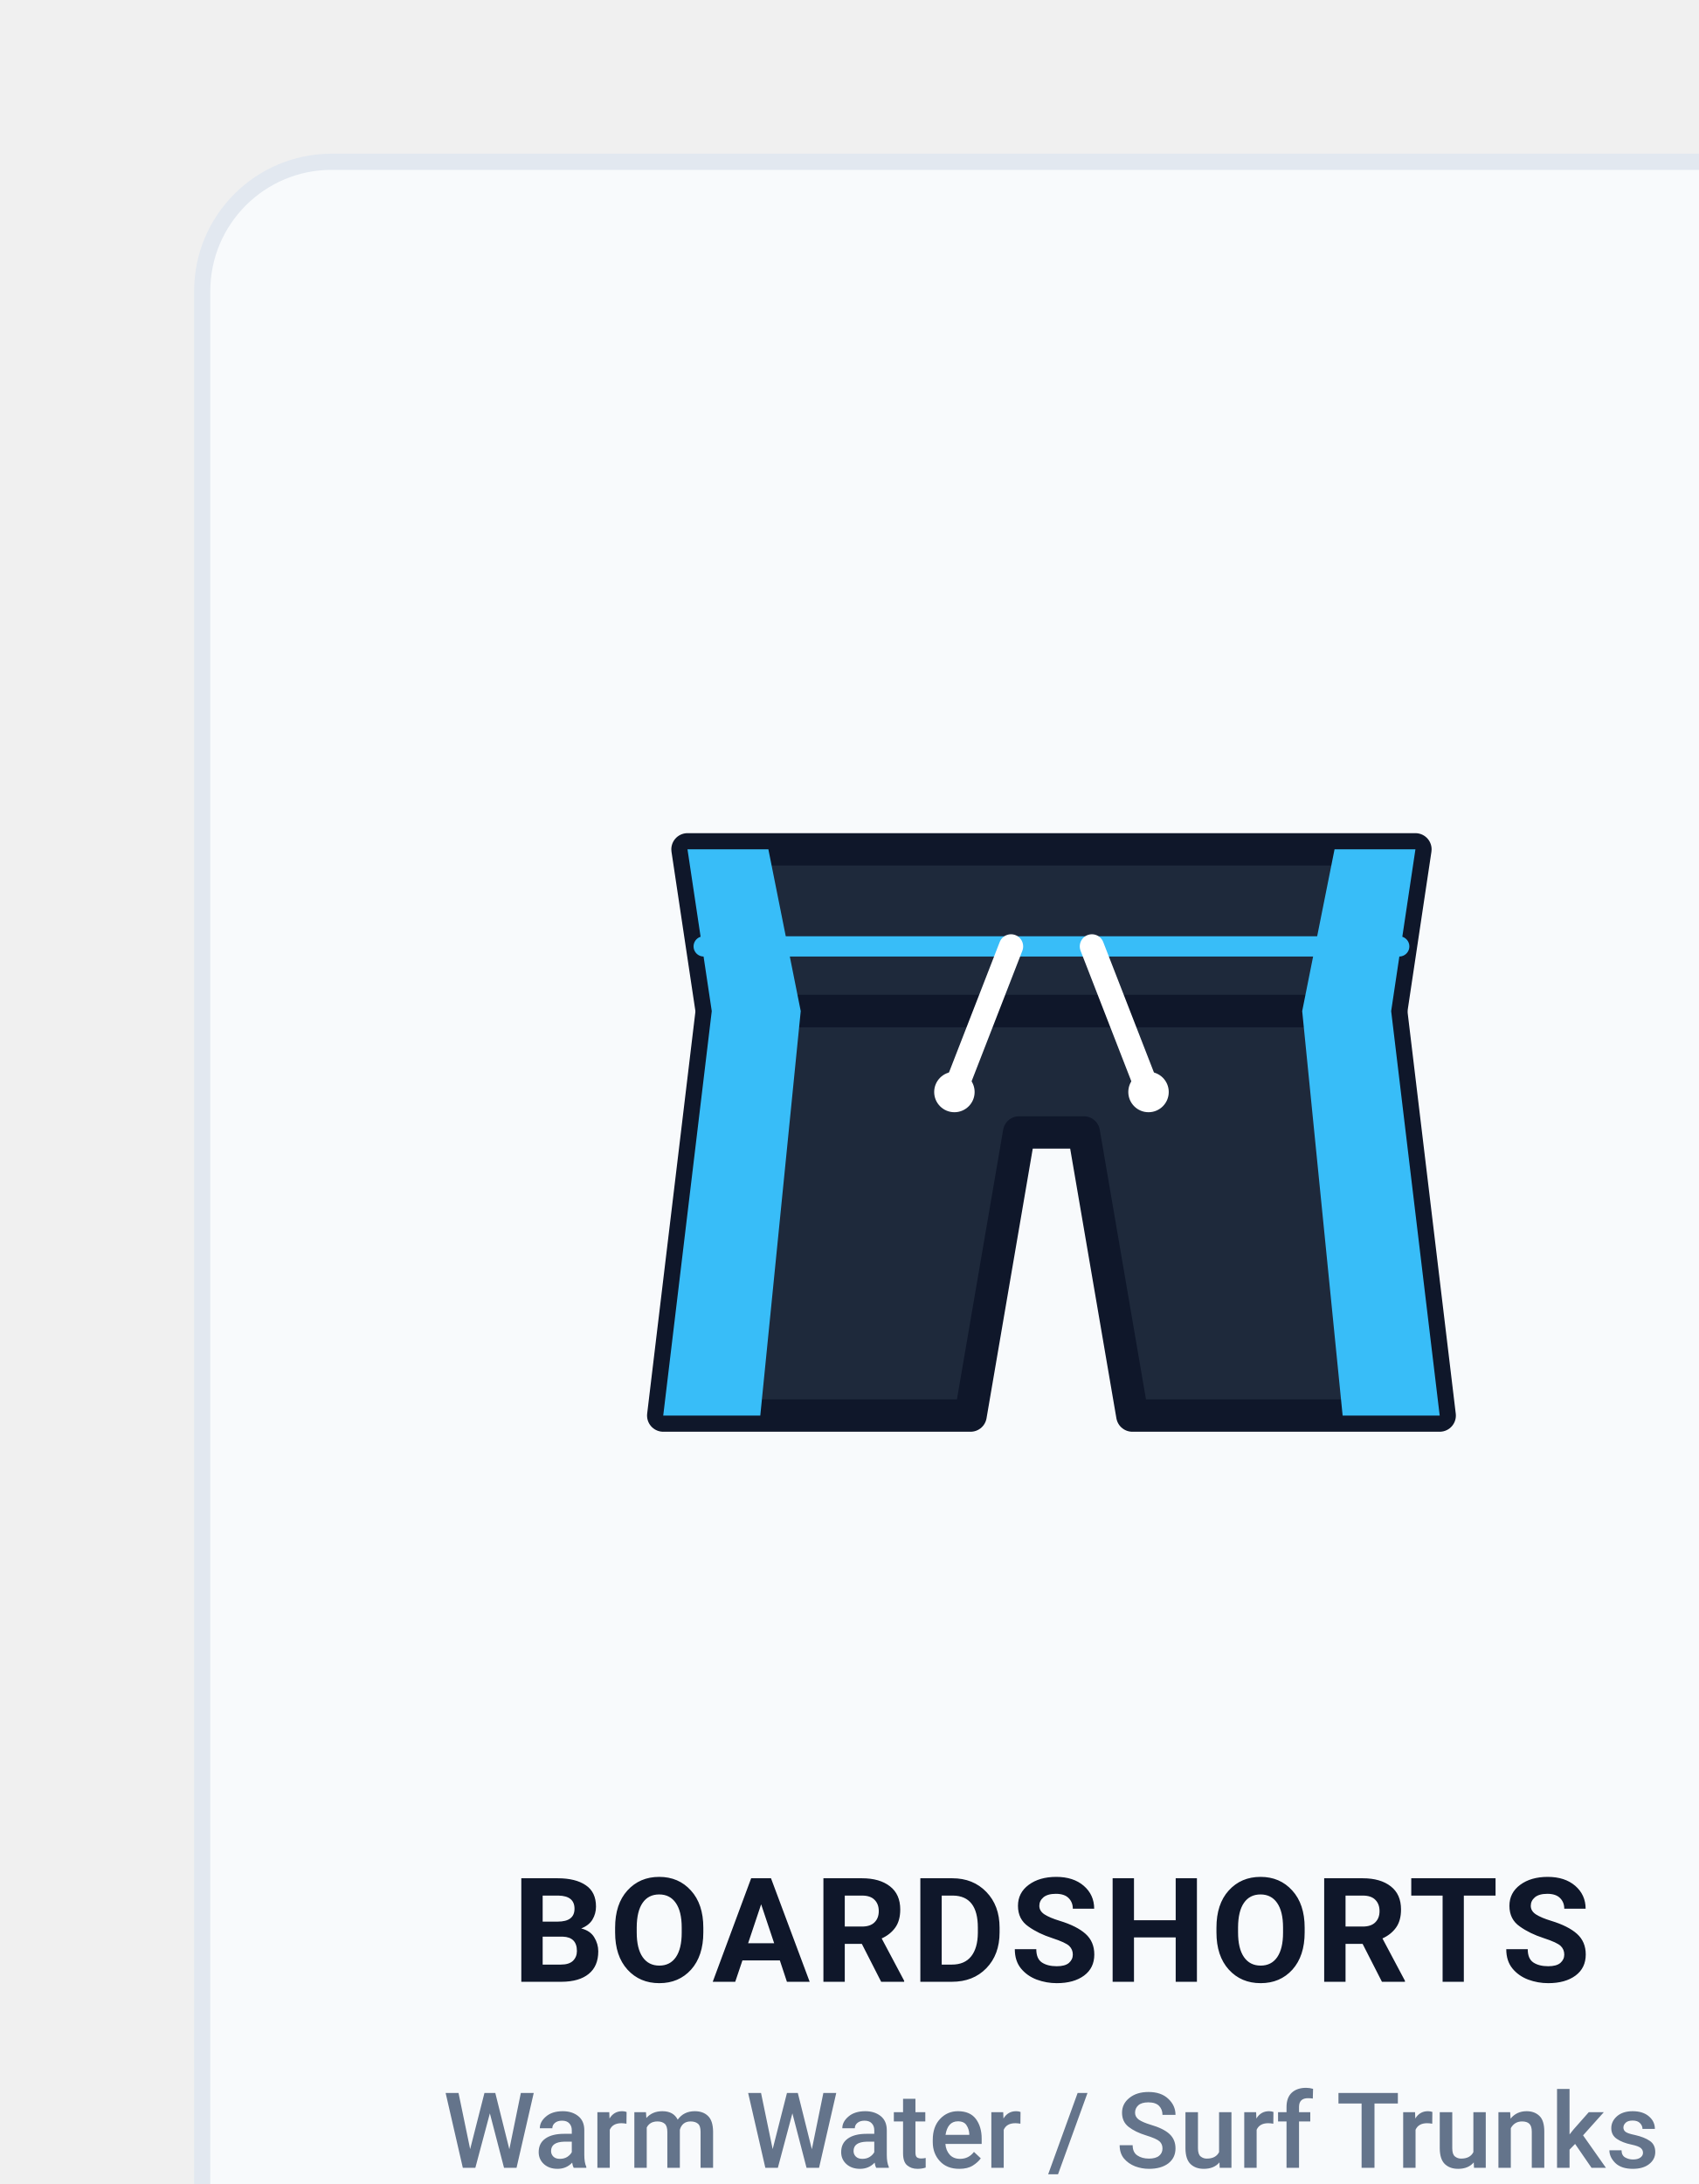
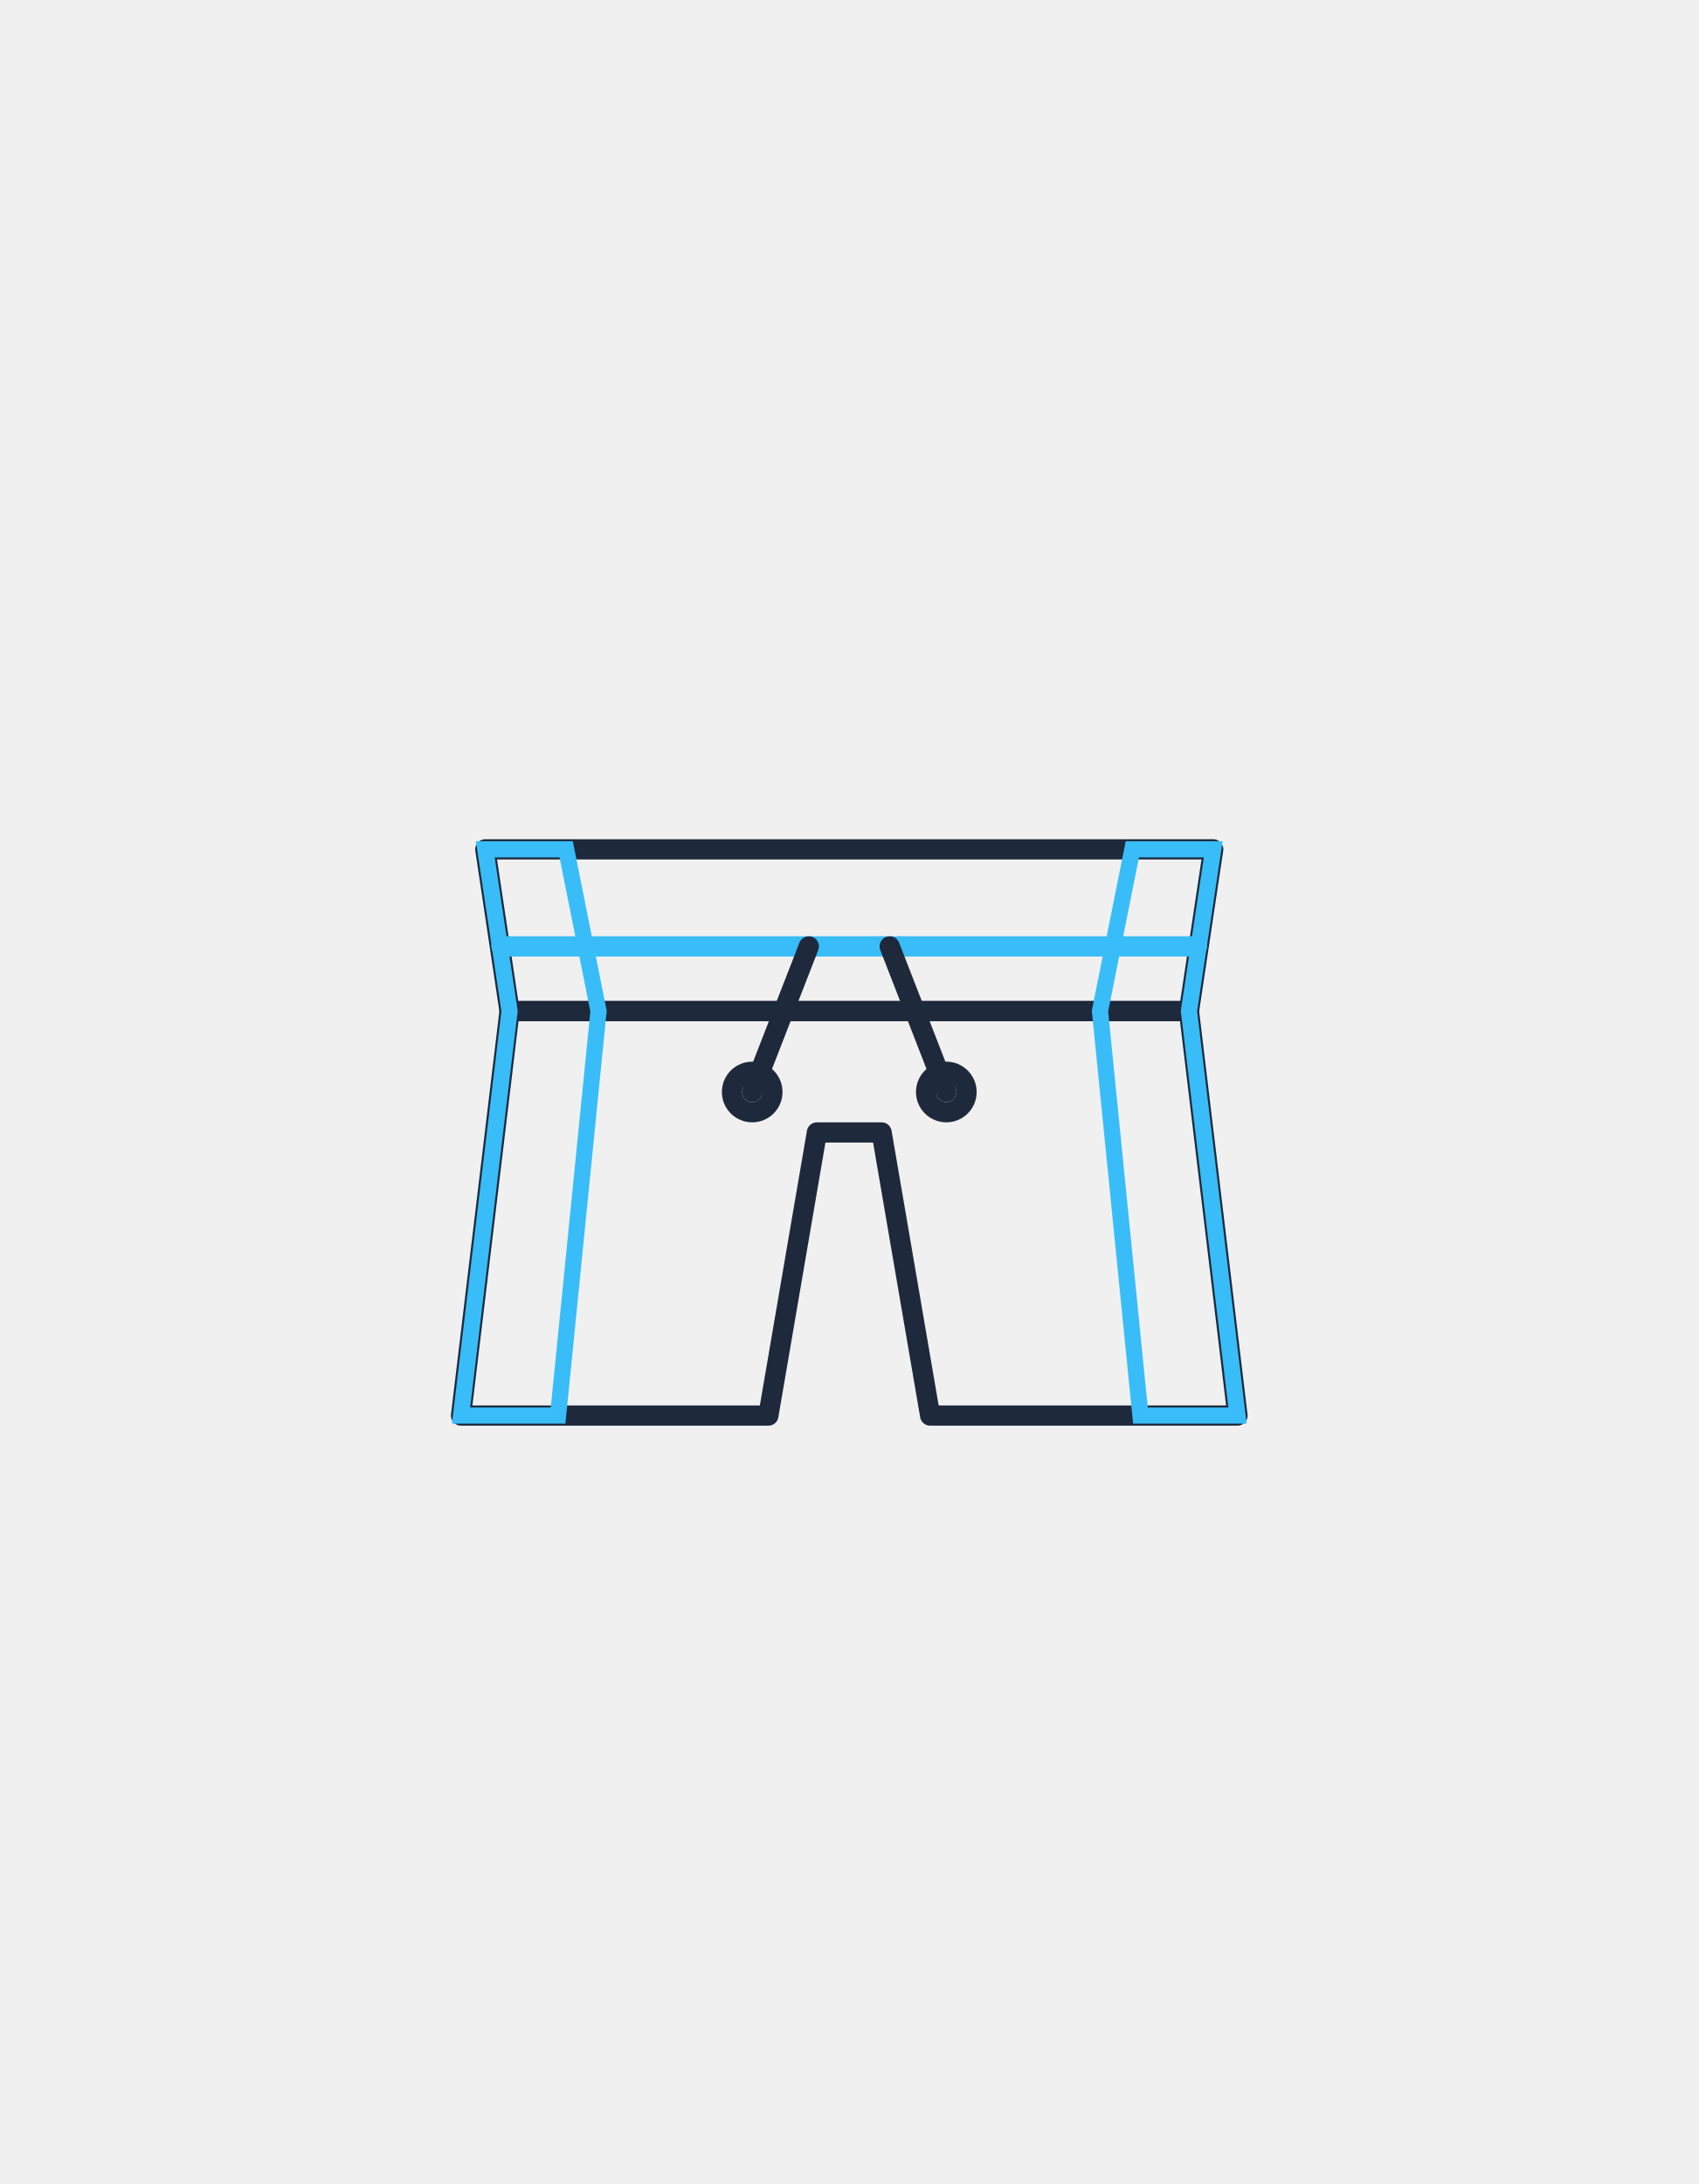
- <svg xmlns="http://www.w3.org/2000/svg" viewBox="0 0 210 270" width="100%" height="100%">
+ <svg xmlns="http://www.w3.org/2000/svg" viewBox="0 0 210 270">
  <defs>
    <style>
-       .icon-bg { fill: #f8fafc; stroke: #e2e8f0; stroke-width: 2; rx: 16px; }
-       .suit-body { fill: #1e293b; stroke: #0f172a; stroke-width: 4; stroke-linejoin: round; stroke-linecap: round; }
-       .suit-accent { fill: #38bdf8; }
+       .suit-body { fill: none; stroke: #1e293b; stroke-width: 2.5; stroke-linejoin: round; stroke-linecap: round; }
+       .suit-accent { fill: none; stroke: #38bdf8; stroke-width: 2; }
      .suit-line { fill: none; stroke: #38bdf8; stroke-width: 2.5; stroke-linecap: round; stroke-linejoin: round; }
-       .suit-seam { fill: none; stroke: #64748b; stroke-width: 2; stroke-dasharray: 4 3; stroke-linecap: round; }
-       .skin { fill: #e2e8f0; stroke: #cbd5e1; stroke-width: 2; }
-       .label-text { font-family: 'Segoe UI', -apple-system, BlinkMacSystemFont, Roboto, sans-serif; font-size: 18px; font-weight: 700; fill: #0f172a; text-anchor: middle; letter-spacing: 0.5px; }
-       .sub-text { font-family: 'Segoe UI', -apple-system, BlinkMacSystemFont, Roboto, sans-serif; font-size: 13px; font-weight: 500; fill: #64748b; text-anchor: middle; }
+       .suit-seam { fill: none; stroke: #94a3b8; stroke-width: 1.5; stroke-dasharray: 3 3; stroke-linecap: round; }
+       .skin { fill: none; stroke: #cbd5e1; stroke-width: 2; }
    </style>
  </defs>
-   <g transform="translate(25, 20)">
-     <rect width="210" height="270" class="icon-bg" />
+   <g transform="translate(0, 20)">
    <g transform="translate(105, 120)">
      <path d="M -45,-35 L 45,-35 L 42,-15 L -42,-15 Z" class="suit-body" />
      <path d="M -42,-15 L -48,35 L -10,35 L -4,0 L 4,0 L 10,35 L 48,35 L 42,-15 Z" class="suit-body" />
      <path d="M -45,-35 L -42,-15 L -48,35 L -36,35 L -31,-15 L -35,-35 Z" class="suit-accent" />
      <path d="M 45,-35 L 42,-15 L 48,35 L 36,35 L 31,-15 L 35,-35 Z" class="suit-accent" />
      <path d="M -43,-23 L 43,-23" class="suit-line" />
-       <path d="M -5,-23 L -12,-5 M 5,-23 L 12,-5" stroke="#ffffff" stroke-width="3" stroke-linecap="round" />
-       <circle cx="-12" cy="-5" r="2.5" fill="#ffffff" />
-       <circle cx="12" cy="-5" r="2.5" fill="#ffffff" />
+       <path d="M -5,-23 L -12,-5 M 5,-23 L 12,-5" stroke="#1e293b" stroke-width="2.5" stroke-linecap="round" />
+       <circle cx="-12" cy="-5" r="2.5" class="suit-body" />
+       <circle cx="12" cy="-5" r="2.5" class="suit-body" />
    </g>
-     <text x="105" y="225" class="label-text">BOARDSHORTS</text>
-     <text x="105" y="248" class="sub-text">Warm Water / Surf Trunks</text>
  </g>
</svg>
